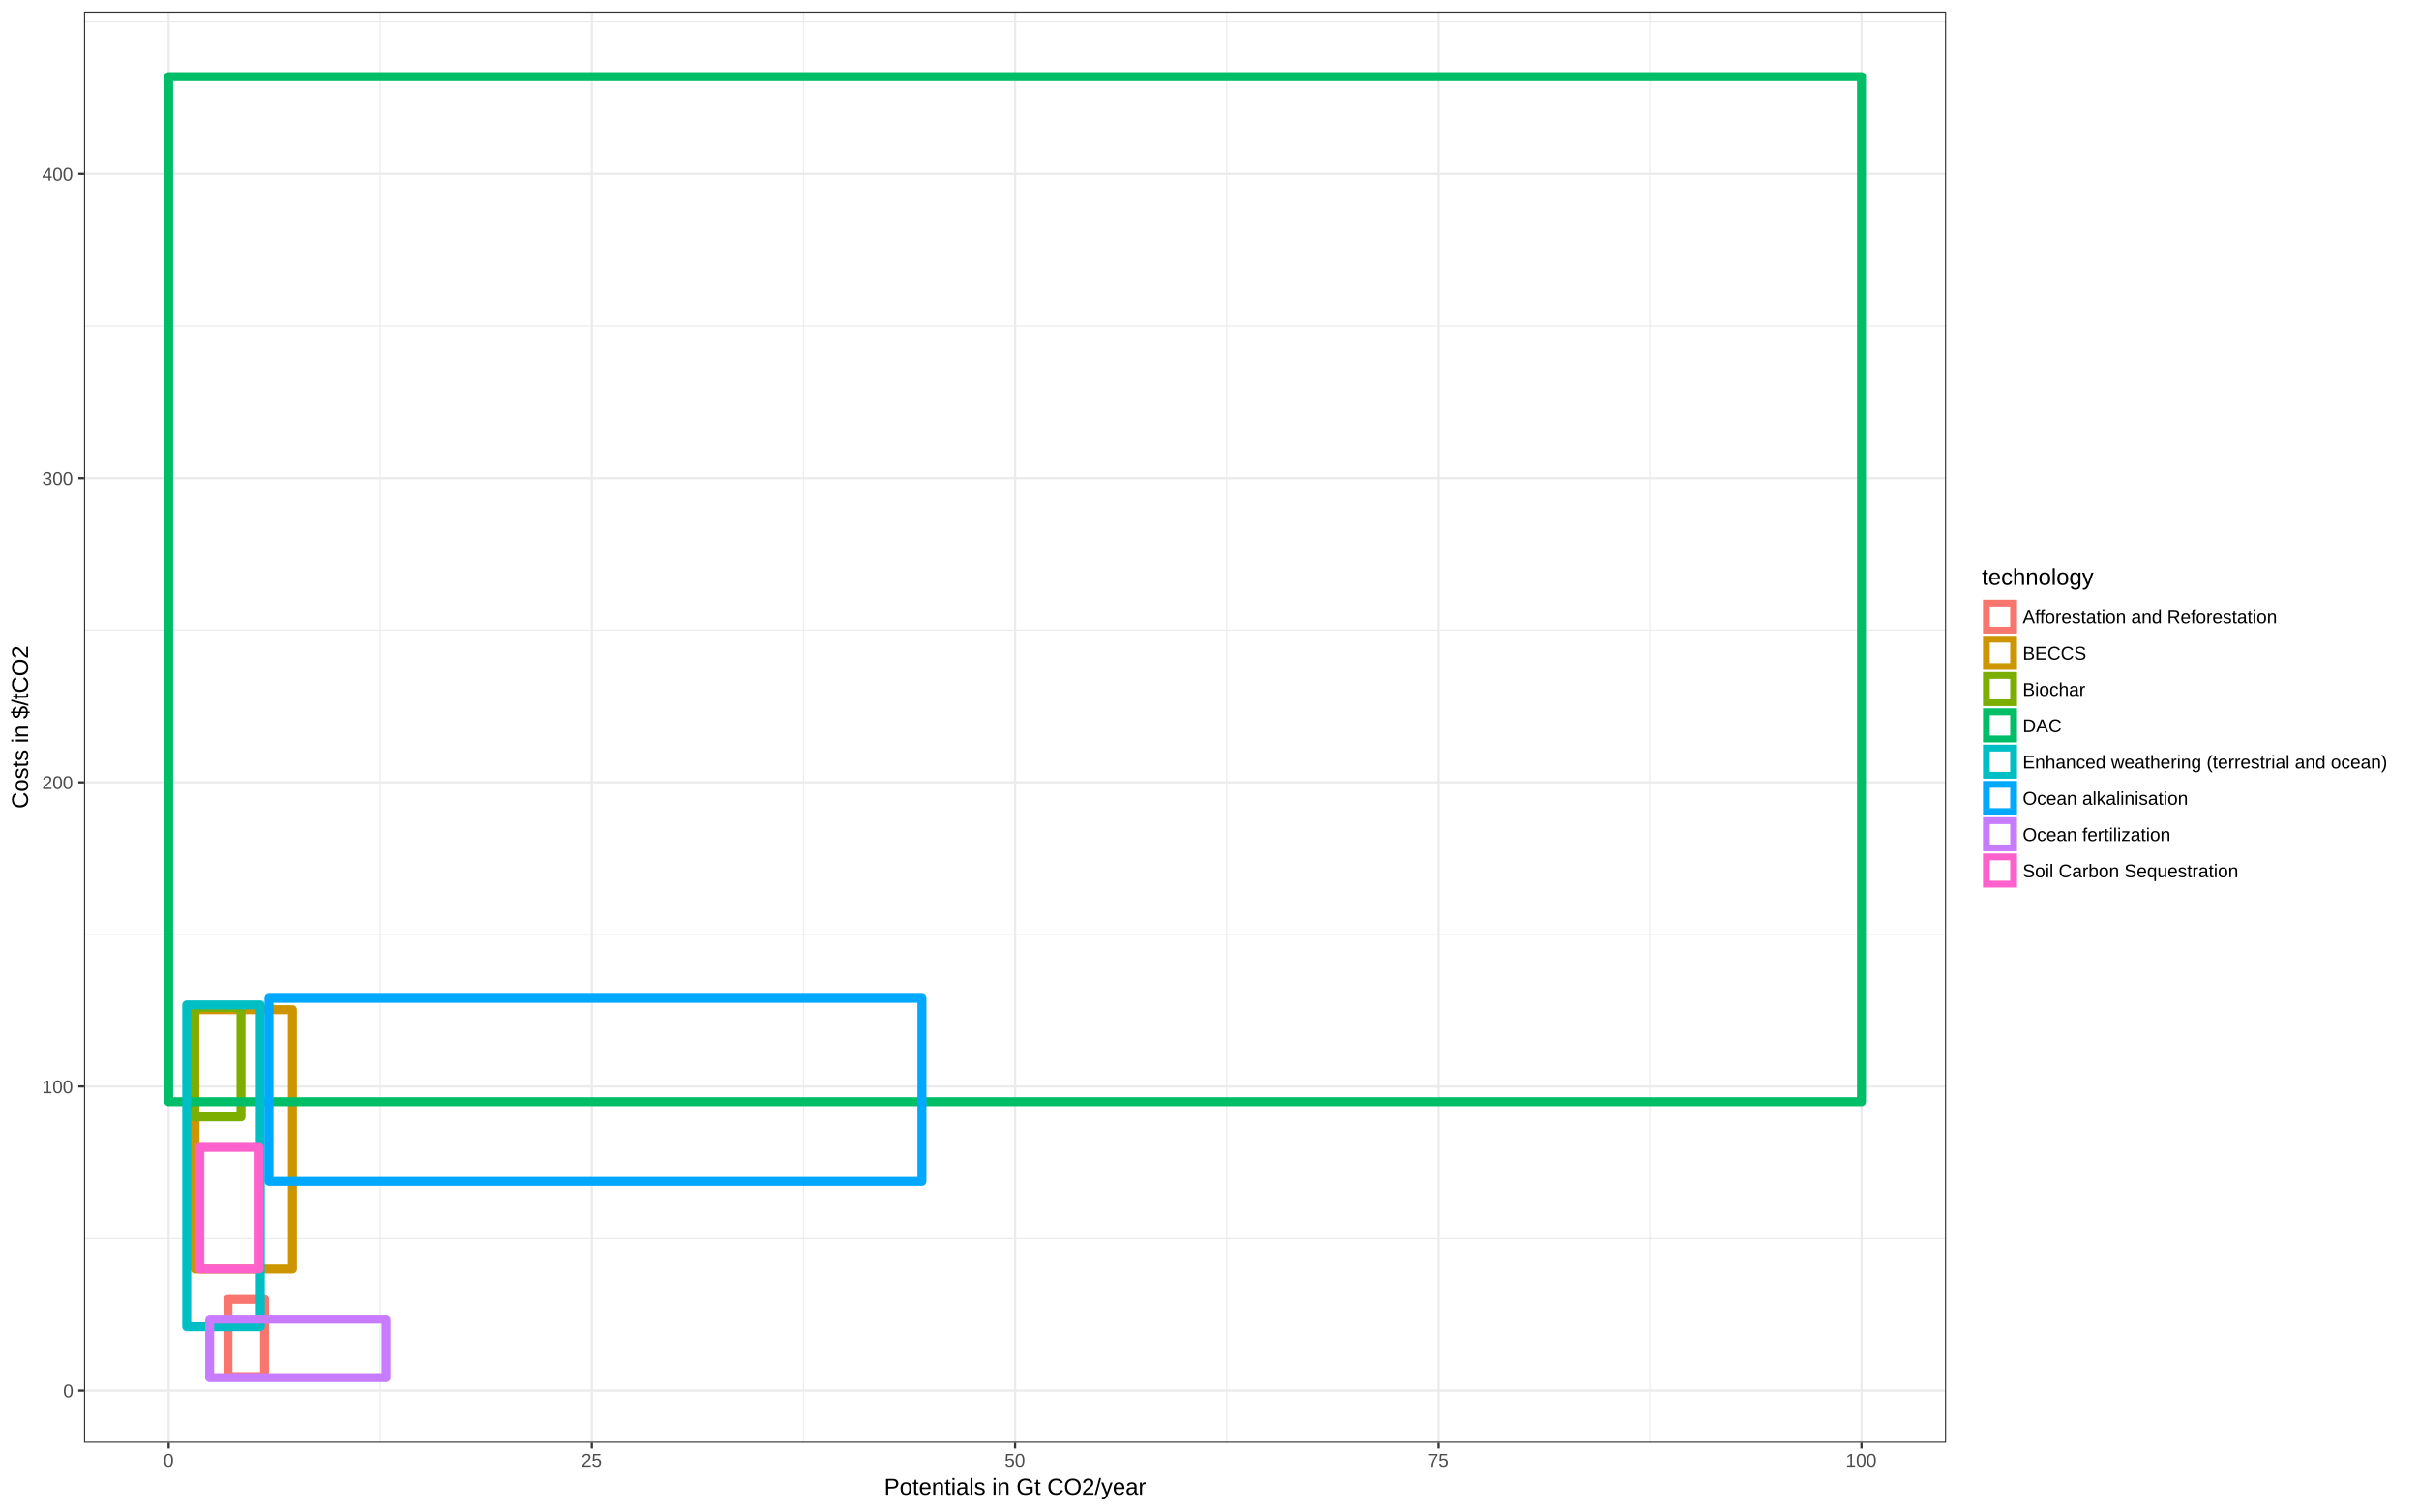
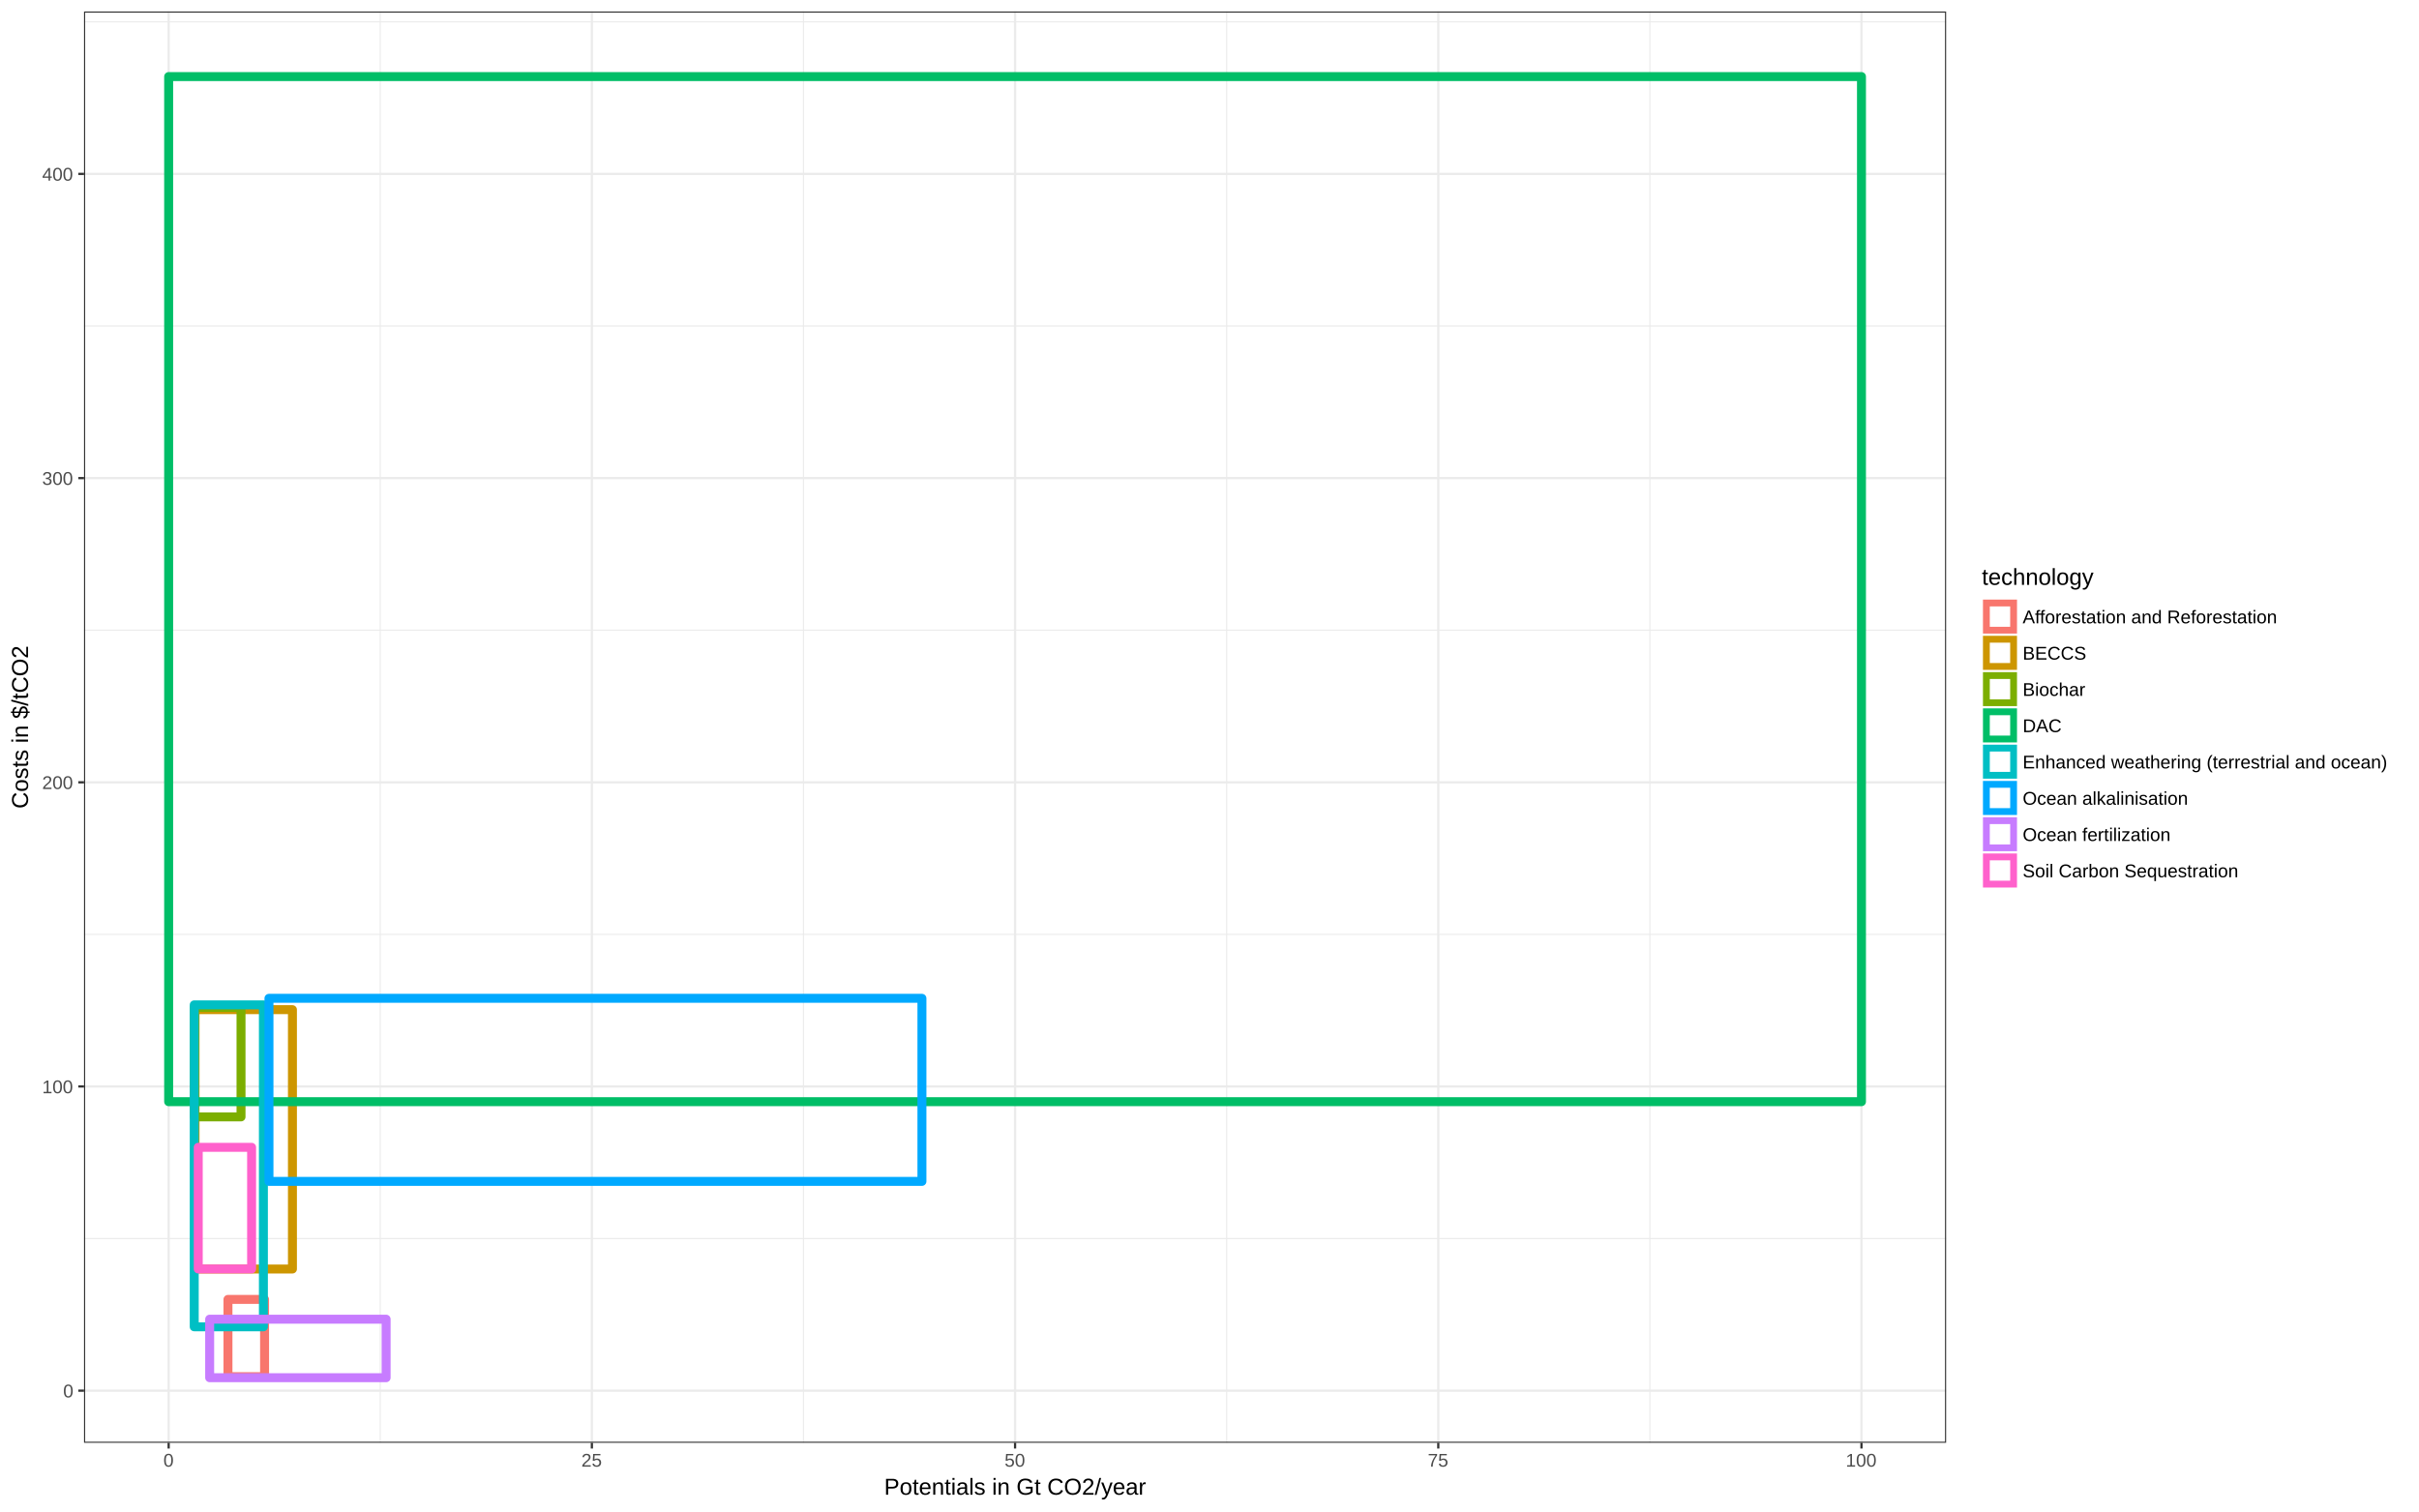
<svg xmlns="http://www.w3.org/2000/svg" viewBox="0 0 1152.00 720.00">
  <defs>
    <style type="text/css">
    line, polyline, path, rect, circle {
      fill: none;
      stroke: #000000;
      stroke-linecap: round;
      stroke-linejoin: round;
      stroke-miterlimit: 10.00;
    }
  </style>
  </defs>
  <rect width="100%" height="100%" style="stroke: none; fill: #FFFFFF;" />
  <rect x="0.00" y="0.00" width="1152.00" height="720.00" style="stroke-width: 1.07; stroke: #FFFFFF; fill: #FFFFFF;" />
  <defs>
    <clipPath id="cpNDAuMDE1OXw5MjYuNzk4fDY4Ny4yNjZ8NS40Nzk0NQ==">
      <rect x="40.02" y="5.48" width="886.78" height="681.79" />
    </clipPath>
  </defs>
  <rect x="40.02" y="5.48" width="886.78" height="681.79" style="stroke-width: 1.07; stroke: none; fill: #FFFFFF;" clip-path="url(#cpNDAuMDE1OXw5MjYuNzk4fDY4Ny4yNjZ8NS40Nzk0NQ==)" />
  <polyline points="40.02,589.98 926.80,589.98 " style="stroke-width: 0.53; stroke: #EBEBEB; stroke-linecap: butt;" clip-path="url(#cpNDAuMDE1OXw5MjYuNzk4fDY4Ny4yNjZ8NS40Nzk0NQ==)" />
  <polyline points="40.02,445.09 926.80,445.09 " style="stroke-width: 0.53; stroke: #EBEBEB; stroke-linecap: butt;" clip-path="url(#cpNDAuMDE1OXw5MjYuNzk4fDY4Ny4yNjZ8NS40Nzk0NQ==)" />
  <polyline points="40.02,300.19 926.80,300.19 " style="stroke-width: 0.53; stroke: #EBEBEB; stroke-linecap: butt;" clip-path="url(#cpNDAuMDE1OXw5MjYuNzk4fDY4Ny4yNjZ8NS40Nzk0NQ==)" />
  <polyline points="40.02,155.29 926.80,155.29 " style="stroke-width: 0.53; stroke: #EBEBEB; stroke-linecap: butt;" clip-path="url(#cpNDAuMDE1OXw5MjYuNzk4fDY4Ny4yNjZ8NS40Nzk0NQ==)" />
  <polyline points="40.02,10.39 926.80,10.39 " style="stroke-width: 0.53; stroke: #EBEBEB; stroke-linecap: butt;" clip-path="url(#cpNDAuMDE1OXw5MjYuNzk4fDY4Ny4yNjZ8NS40Nzk0NQ==)" />
  <polyline points="181.09,687.27 181.09,5.48 " style="stroke-width: 0.53; stroke: #EBEBEB; stroke-linecap: butt;" clip-path="url(#cpNDAuMDE1OXw5MjYuNzk4fDY4Ny4yNjZ8NS40Nzk0NQ==)" />
  <polyline points="382.64,687.27 382.64,5.48 " style="stroke-width: 0.53; stroke: #EBEBEB; stroke-linecap: butt;" clip-path="url(#cpNDAuMDE1OXw5MjYuNzk4fDY4Ny4yNjZ8NS40Nzk0NQ==)" />
  <polyline points="584.18,687.27 584.18,5.48 " style="stroke-width: 0.53; stroke: #EBEBEB; stroke-linecap: butt;" clip-path="url(#cpNDAuMDE1OXw5MjYuNzk4fDY4Ny4yNjZ8NS40Nzk0NQ==)" />
  <polyline points="785.72,687.27 785.72,5.48 " style="stroke-width: 0.53; stroke: #EBEBEB; stroke-linecap: butt;" clip-path="url(#cpNDAuMDE1OXw5MjYuNzk4fDY4Ny4yNjZ8NS40Nzk0NQ==)" />
  <polyline points="40.02,662.43 926.80,662.43 " style="stroke-width: 1.07; stroke: #EBEBEB; stroke-linecap: butt;" clip-path="url(#cpNDAuMDE1OXw5MjYuNzk4fDY4Ny4yNjZ8NS40Nzk0NQ==)" />
  <polyline points="40.02,517.53 926.80,517.53 " style="stroke-width: 1.07; stroke: #EBEBEB; stroke-linecap: butt;" clip-path="url(#cpNDAuMDE1OXw5MjYuNzk4fDY4Ny4yNjZ8NS40Nzk0NQ==)" />
  <polyline points="40.02,372.64 926.80,372.64 " style="stroke-width: 1.07; stroke: #EBEBEB; stroke-linecap: butt;" clip-path="url(#cpNDAuMDE1OXw5MjYuNzk4fDY4Ny4yNjZ8NS40Nzk0NQ==)" />
  <polyline points="40.02,227.74 926.80,227.74 " style="stroke-width: 1.07; stroke: #EBEBEB; stroke-linecap: butt;" clip-path="url(#cpNDAuMDE1OXw5MjYuNzk4fDY4Ny4yNjZ8NS40Nzk0NQ==)" />
  <polyline points="40.02,82.84 926.80,82.84 " style="stroke-width: 1.07; stroke: #EBEBEB; stroke-linecap: butt;" clip-path="url(#cpNDAuMDE1OXw5MjYuNzk4fDY4Ny4yNjZ8NS40Nzk0NQ==)" />
  <polyline points="80.32,687.27 80.32,5.48 " style="stroke-width: 1.07; stroke: #EBEBEB; stroke-linecap: butt;" clip-path="url(#cpNDAuMDE1OXw5MjYuNzk4fDY4Ny4yNjZ8NS40Nzk0NQ==)" />
  <polyline points="281.87,687.27 281.87,5.48 " style="stroke-width: 1.07; stroke: #EBEBEB; stroke-linecap: butt;" clip-path="url(#cpNDAuMDE1OXw5MjYuNzk4fDY4Ny4yNjZ8NS40Nzk0NQ==)" />
  <polyline points="483.41,687.27 483.41,5.48 " style="stroke-width: 1.07; stroke: #EBEBEB; stroke-linecap: butt;" clip-path="url(#cpNDAuMDE1OXw5MjYuNzk4fDY4Ny4yNjZ8NS40Nzk0NQ==)" />
  <polyline points="684.95,687.27 684.95,5.48 " style="stroke-width: 1.07; stroke: #EBEBEB; stroke-linecap: butt;" clip-path="url(#cpNDAuMDE1OXw5MjYuNzk4fDY4Ny4yNjZ8NS40Nzk0NQ==)" />
  <polyline points="886.49,687.27 886.49,5.48 " style="stroke-width: 1.07; stroke: #EBEBEB; stroke-linecap: butt;" clip-path="url(#cpNDAuMDE1OXw5MjYuNzk4fDY4Ny4yNjZ8NS40Nzk0NQ==)" />
  <rect x="108.56" y="618.96" width="17.44" height="36.80" style="stroke-width: 4.27; stroke: #F8766D; stroke-linecap: butt;" clip-path="url(#cpNDAuMDE1OXw5MjYuNzk4fDY4Ny4yNjZ8NS40Nzk0NQ==)" />
  <rect x="92.88" y="480.95" width="46.39" height="123.53" style="stroke-width: 4.27; stroke: #CD9600; stroke-linecap: butt;" clip-path="url(#cpNDAuMDE1OXw5MjYuNzk4fDY4Ny4yNjZ8NS40Nzk0NQ==)" />
  <rect x="92.59" y="479.86" width="22.19" height="52.16" style="stroke-width: 4.27; stroke: #7CAE00; stroke-linecap: butt;" clip-path="url(#cpNDAuMDE1OXw5MjYuNzk4fDY4Ny4yNjZ8NS40Nzk0NQ==)" />
  <rect x="80.32" y="36.47" width="806.17" height="488.31" style="stroke-width: 4.27; stroke: #00BE67; stroke-linecap: butt;" clip-path="url(#cpNDAuMDE1OXw5MjYuNzk4fDY4Ny4yNjZ8NS40Nzk0NQ==)" />
-   <rect x="88.92" y="478.66" width="35.04" height="153.35" style="stroke-width: 4.27; stroke: #00BFC4; stroke-linecap: butt;" clip-path="url(#cpNDAuMDE1OXw5MjYuNzk4fDY4Ny4yNjZ8NS40Nzk0NQ==)" />
+   <rect x="92.50" y="478.66" width="32.94" height="153.35" style="stroke-width: 4.27; stroke: #00BFC4; stroke-linecap: butt;" clip-path="url(#cpNDAuMDE1OXw5MjYuNzk4fDY4Ny4yNjZ8NS40Nzk0NQ==)" />
  <rect x="128.09" y="475.54" width="310.96" height="87.21" style="stroke-width: 4.27; stroke: #00A9FF; stroke-linecap: butt;" clip-path="url(#cpNDAuMDE1OXw5MjYuNzk4fDY4Ny4yNjZ8NS40Nzk0NQ==)" />
  <rect x="99.85" y="628.38" width="84.03" height="27.89" style="stroke-width: 4.27; stroke: #C77CFF; stroke-linecap: butt;" clip-path="url(#cpNDAuMDE1OXw5MjYuNzk4fDY4Ny4yNjZ8NS40Nzk0NQ==)" />
-   <rect x="95.16" y="546.51" width="28.22" height="57.96" style="stroke-width: 4.27; stroke: #FF61CC; stroke-linecap: butt;" clip-path="url(#cpNDAuMDE1OXw5MjYuNzk4fDY4Ny4yNjZ8NS40Nzk0NQ==)" />
+   <rect x="94.41" y="546.51" width="25.41" height="57.96" style="stroke-width: 4.27; stroke: #FF61CC; stroke-linecap: butt;" clip-path="url(#cpNDAuMDE1OXw5MjYuNzk4fDY4Ny4yNjZ8NS40Nzk0NQ==)" />
  <rect x="40.02" y="5.48" width="886.78" height="681.79" style="stroke-width: 1.07; stroke: #333333;" clip-path="url(#cpNDAuMDE1OXw5MjYuNzk4fDY4Ny4yNjZ8NS40Nzk0NQ==)" />
  <defs>
    <clipPath id="cpMHwxMTUyfDcyMHww">
      <rect x="0.00" y="0.00" width="1152.00" height="720.00" />
    </clipPath>
  </defs>
  <g clip-path="url(#cpMHwxMTUyfDcyMHww)">
    <text x="30.08" y="665.65" style="font-size: 8.80px; fill: #4D4D4D; font-family: Arial;" textLength="5.01px" lengthAdjust="spacingAndGlyphs">0</text>
  </g>
  <g clip-path="url(#cpMHwxMTUyfDcyMHww)">
    <text x="20.07" y="520.75" style="font-size: 8.80px; fill: #4D4D4D; font-family: Arial;" textLength="15.02px" lengthAdjust="spacingAndGlyphs">100</text>
  </g>
  <g clip-path="url(#cpMHwxMTUyfDcyMHww)">
    <text x="20.07" y="375.85" style="font-size: 8.80px; fill: #4D4D4D; font-family: Arial;" textLength="15.02px" lengthAdjust="spacingAndGlyphs">200</text>
  </g>
  <g clip-path="url(#cpMHwxMTUyfDcyMHww)">
    <text x="20.07" y="230.96" style="font-size: 8.80px; fill: #4D4D4D; font-family: Arial;" textLength="15.02px" lengthAdjust="spacingAndGlyphs">300</text>
  </g>
  <g clip-path="url(#cpMHwxMTUyfDcyMHww)">
    <text x="20.07" y="86.06" style="font-size: 8.80px; fill: #4D4D4D; font-family: Arial;" textLength="15.02px" lengthAdjust="spacingAndGlyphs">400</text>
  </g>
  <polyline points="37.28,662.43 40.02,662.43 " style="stroke-width: 1.07; stroke: #333333; stroke-linecap: butt;" clip-path="url(#cpMHwxMTUyfDcyMHww)" />
  <polyline points="37.28,517.53 40.02,517.53 " style="stroke-width: 1.07; stroke: #333333; stroke-linecap: butt;" clip-path="url(#cpMHwxMTUyfDcyMHww)" />
  <polyline points="37.28,372.64 40.02,372.64 " style="stroke-width: 1.07; stroke: #333333; stroke-linecap: butt;" clip-path="url(#cpMHwxMTUyfDcyMHww)" />
  <polyline points="37.28,227.74 40.02,227.74 " style="stroke-width: 1.07; stroke: #333333; stroke-linecap: butt;" clip-path="url(#cpMHwxMTUyfDcyMHww)" />
  <polyline points="37.28,82.84 40.02,82.84 " style="stroke-width: 1.07; stroke: #333333; stroke-linecap: butt;" clip-path="url(#cpMHwxMTUyfDcyMHww)" />
  <polyline points="80.32,690.01 80.32,687.27 " style="stroke-width: 1.07; stroke: #333333; stroke-linecap: butt;" clip-path="url(#cpMHwxMTUyfDcyMHww)" />
  <polyline points="281.87,690.01 281.87,687.27 " style="stroke-width: 1.07; stroke: #333333; stroke-linecap: butt;" clip-path="url(#cpMHwxMTUyfDcyMHww)" />
  <polyline points="483.41,690.01 483.41,687.27 " style="stroke-width: 1.07; stroke: #333333; stroke-linecap: butt;" clip-path="url(#cpMHwxMTUyfDcyMHww)" />
  <polyline points="684.95,690.01 684.95,687.27 " style="stroke-width: 1.07; stroke: #333333; stroke-linecap: butt;" clip-path="url(#cpMHwxMTUyfDcyMHww)" />
  <polyline points="886.49,690.01 886.49,687.27 " style="stroke-width: 1.07; stroke: #333333; stroke-linecap: butt;" clip-path="url(#cpMHwxMTUyfDcyMHww)" />
  <g clip-path="url(#cpMHwxMTUyfDcyMHww)">
    <text x="77.82" y="698.63" style="font-size: 8.80px; fill: #4D4D4D; font-family: Arial;" textLength="5.01px" lengthAdjust="spacingAndGlyphs">0</text>
  </g>
  <g clip-path="url(#cpMHwxMTUyfDcyMHww)">
    <text x="276.86" y="698.63" style="font-size: 8.80px; fill: #4D4D4D; font-family: Arial;" textLength="10.01px" lengthAdjust="spacingAndGlyphs">25</text>
  </g>
  <g clip-path="url(#cpMHwxMTUyfDcyMHww)">
    <text x="478.40" y="698.63" style="font-size: 8.80px; fill: #4D4D4D; font-family: Arial;" textLength="10.01px" lengthAdjust="spacingAndGlyphs">50</text>
  </g>
  <g clip-path="url(#cpMHwxMTUyfDcyMHww)">
    <text x="679.94" y="698.63" style="font-size: 8.80px; fill: #4D4D4D; font-family: Arial;" textLength="10.01px" lengthAdjust="spacingAndGlyphs">75</text>
  </g>
  <g clip-path="url(#cpMHwxMTUyfDcyMHww)">
    <text x="878.98" y="698.63" style="font-size: 8.80px; fill: #4D4D4D; font-family: Arial;" textLength="15.02px" lengthAdjust="spacingAndGlyphs">100</text>
  </g>
  <g clip-path="url(#cpMHwxMTUyfDcyMHww)">
    <text x="421.05" y="711.99" style="font-size: 11.00px; font-family: Arial;" textLength="124.72px" lengthAdjust="spacingAndGlyphs">Potentials in Gt CO2/year</text>
  </g>
  <g clip-path="url(#cpMHwxMTUyfDcyMHww)">
    <text transform="translate(13.35,385.19) rotate(-90)" style="font-size: 11.00px; font-family: Arial;" textLength="77.64px" lengthAdjust="spacingAndGlyphs">Costs in $/tCO2</text>
  </g>
  <rect x="938.14" y="263.78" width="208.38" height="165.19" style="stroke-width: 1.07; stroke: none; fill: #FFFFFF;" clip-path="url(#cpMHwxMTUyfDcyMHww)" />
  <g clip-path="url(#cpMHwxMTUyfDcyMHww)">
    <text x="943.81" y="278.59" style="font-size: 11.00px; font-family: Arial;" textLength="53.21px" lengthAdjust="spacingAndGlyphs">technology</text>
  </g>
  <rect x="943.81" y="285.06" width="17.28" height="17.28" style="stroke-width: 1.07; stroke: none; fill: #FFFFFF;" clip-path="url(#cpMHwxMTUyfDcyMHww)" />
  <rect x="945.97" y="287.22" width="12.96" height="12.96" style="stroke-width: 3.25; stroke: #F8766D; stroke-linejoin: miter;" clip-path="url(#cpMHwxMTUyfDcyMHww)" />
  <rect x="943.81" y="302.34" width="17.28" height="17.28" style="stroke-width: 1.07; stroke: none; fill: #FFFFFF;" clip-path="url(#cpMHwxMTUyfDcyMHww)" />
  <rect x="945.97" y="304.50" width="12.96" height="12.96" style="stroke-width: 3.25; stroke: #CD9600; stroke-linejoin: miter;" clip-path="url(#cpMHwxMTUyfDcyMHww)" />
  <rect x="943.81" y="319.62" width="17.28" height="17.28" style="stroke-width: 1.07; stroke: none; fill: #FFFFFF;" clip-path="url(#cpMHwxMTUyfDcyMHww)" />
  <rect x="945.97" y="321.78" width="12.96" height="12.96" style="stroke-width: 3.25; stroke: #7CAE00; stroke-linejoin: miter;" clip-path="url(#cpMHwxMTUyfDcyMHww)" />
  <rect x="943.81" y="336.90" width="17.28" height="17.28" style="stroke-width: 1.07; stroke: none; fill: #FFFFFF;" clip-path="url(#cpMHwxMTUyfDcyMHww)" />
  <rect x="945.97" y="339.06" width="12.96" height="12.96" style="stroke-width: 3.25; stroke: #00BE67; stroke-linejoin: miter;" clip-path="url(#cpMHwxMTUyfDcyMHww)" />
  <rect x="943.81" y="354.18" width="17.28" height="17.28" style="stroke-width: 1.07; stroke: none; fill: #FFFFFF;" clip-path="url(#cpMHwxMTUyfDcyMHww)" />
  <rect x="945.97" y="356.34" width="12.96" height="12.96" style="stroke-width: 3.25; stroke: #00BFC4; stroke-linejoin: miter;" clip-path="url(#cpMHwxMTUyfDcyMHww)" />
  <rect x="943.81" y="371.46" width="17.28" height="17.28" style="stroke-width: 1.07; stroke: none; fill: #FFFFFF;" clip-path="url(#cpMHwxMTUyfDcyMHww)" />
  <rect x="945.97" y="373.62" width="12.96" height="12.96" style="stroke-width: 3.25; stroke: #00A9FF; stroke-linejoin: miter;" clip-path="url(#cpMHwxMTUyfDcyMHww)" />
  <rect x="943.81" y="388.74" width="17.28" height="17.28" style="stroke-width: 1.07; stroke: none; fill: #FFFFFF;" clip-path="url(#cpMHwxMTUyfDcyMHww)" />
  <rect x="945.97" y="390.90" width="12.96" height="12.96" style="stroke-width: 3.25; stroke: #C77CFF; stroke-linejoin: miter;" clip-path="url(#cpMHwxMTUyfDcyMHww)" />
  <rect x="943.81" y="406.02" width="17.28" height="17.28" style="stroke-width: 1.07; stroke: none; fill: #FFFFFF;" clip-path="url(#cpMHwxMTUyfDcyMHww)" />
  <rect x="945.97" y="408.18" width="12.96" height="12.96" style="stroke-width: 3.25; stroke: #FF61CC; stroke-linejoin: miter;" clip-path="url(#cpMHwxMTUyfDcyMHww)" />
  <g clip-path="url(#cpMHwxMTUyfDcyMHww)">
    <text x="963.25" y="296.92" style="font-size: 8.80px; font-family: Arial;" textLength="124.08px" lengthAdjust="spacingAndGlyphs">Afforestation and Reforestation</text>
  </g>
  <g clip-path="url(#cpMHwxMTUyfDcyMHww)">
    <text x="963.25" y="314.20" style="font-size: 8.80px; font-family: Arial;" textLength="31.01px" lengthAdjust="spacingAndGlyphs">BECCS</text>
  </g>
  <g clip-path="url(#cpMHwxMTUyfDcyMHww)">
    <text x="963.25" y="331.48" style="font-size: 8.80px; font-family: Arial;" textLength="30.52px" lengthAdjust="spacingAndGlyphs">Biochar</text>
  </g>
  <g clip-path="url(#cpMHwxMTUyfDcyMHww)">
    <text x="963.25" y="348.76" style="font-size: 8.80px; font-family: Arial;" textLength="19.00px" lengthAdjust="spacingAndGlyphs">DAC</text>
  </g>
  <g clip-path="url(#cpMHwxMTUyfDcyMHww)">
    <text x="963.25" y="366.04" style="font-size: 8.80px; font-family: Arial;" textLength="177.60px" lengthAdjust="spacingAndGlyphs">Enhanced weathering (terrestrial and ocean)</text>
  </g>
  <g clip-path="url(#cpMHwxMTUyfDcyMHww)">
    <text x="963.25" y="383.32" style="font-size: 8.80px; font-family: Arial;" textLength="80.55px" lengthAdjust="spacingAndGlyphs">Ocean alkalinisation</text>
  </g>
  <g clip-path="url(#cpMHwxMTUyfDcyMHww)">
    <text x="963.25" y="400.60" style="font-size: 8.80px; font-family: Arial;" textLength="72.04px" lengthAdjust="spacingAndGlyphs">Ocean fertilization</text>
  </g>
  <g clip-path="url(#cpMHwxMTUyfDcyMHww)">
    <text x="963.25" y="417.88" style="font-size: 8.80px; font-family: Arial;" textLength="105.06px" lengthAdjust="spacingAndGlyphs">Soil Carbon Sequestration</text>
  </g>
</svg>
